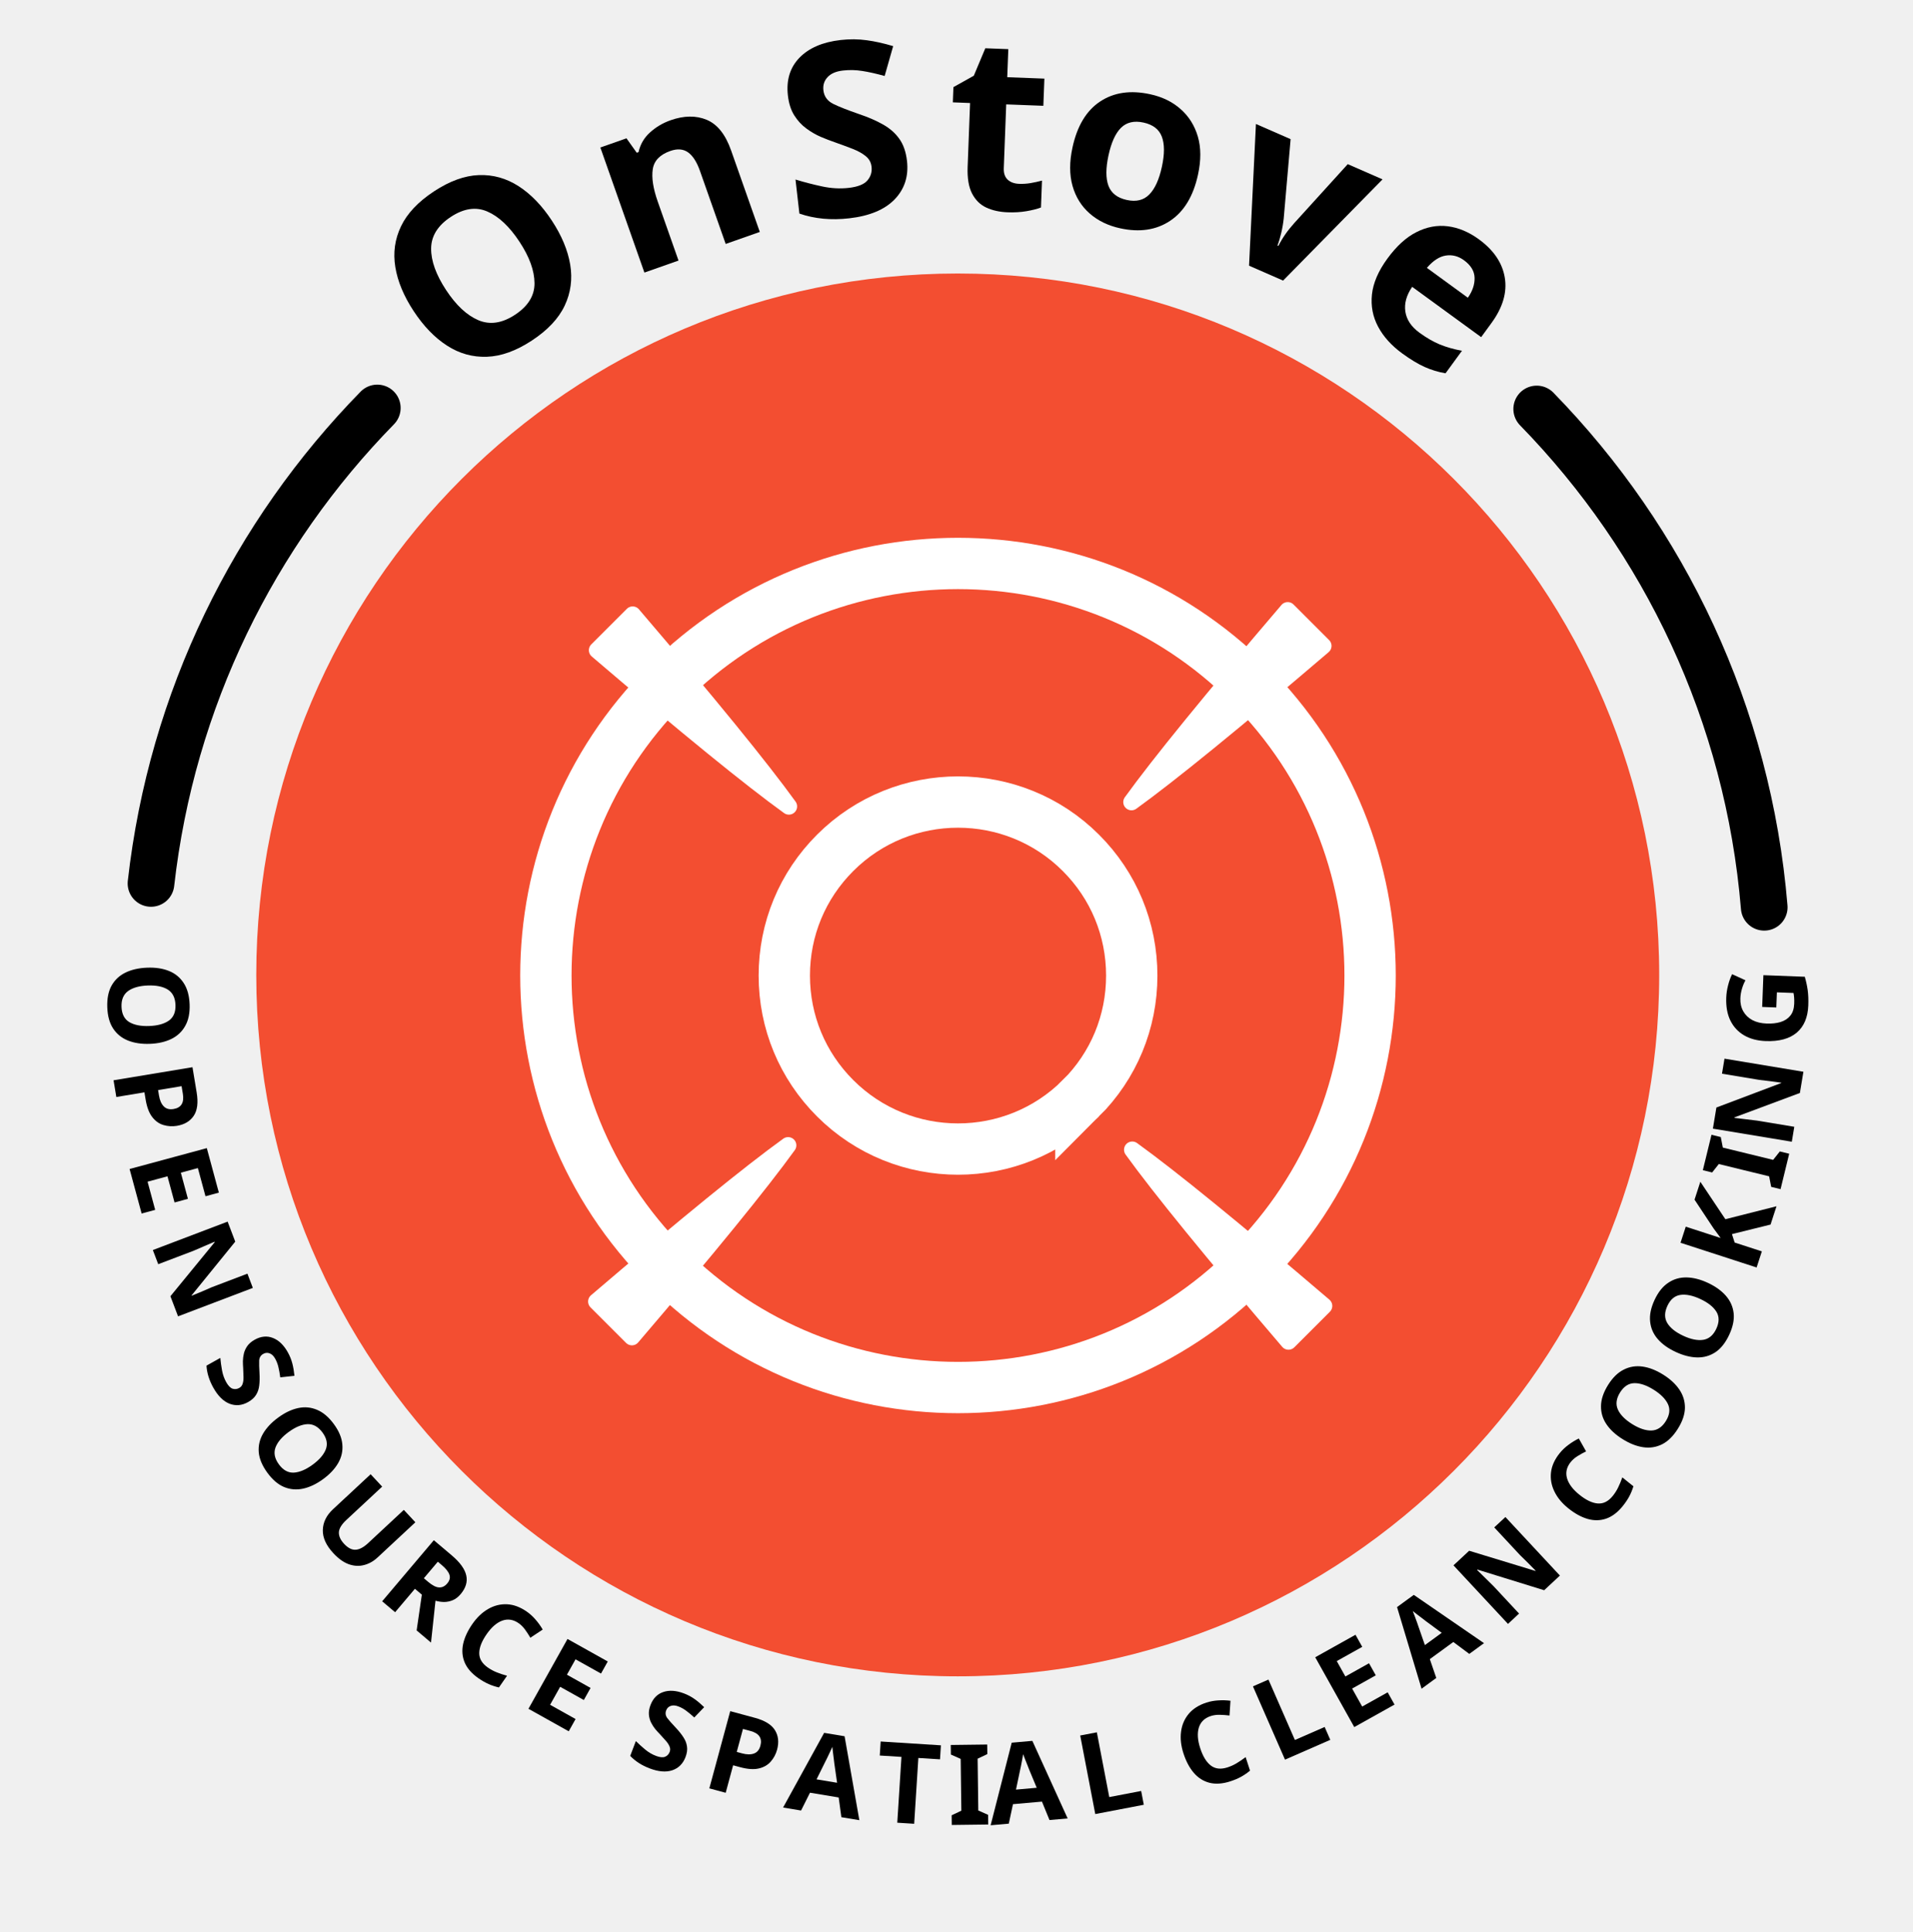
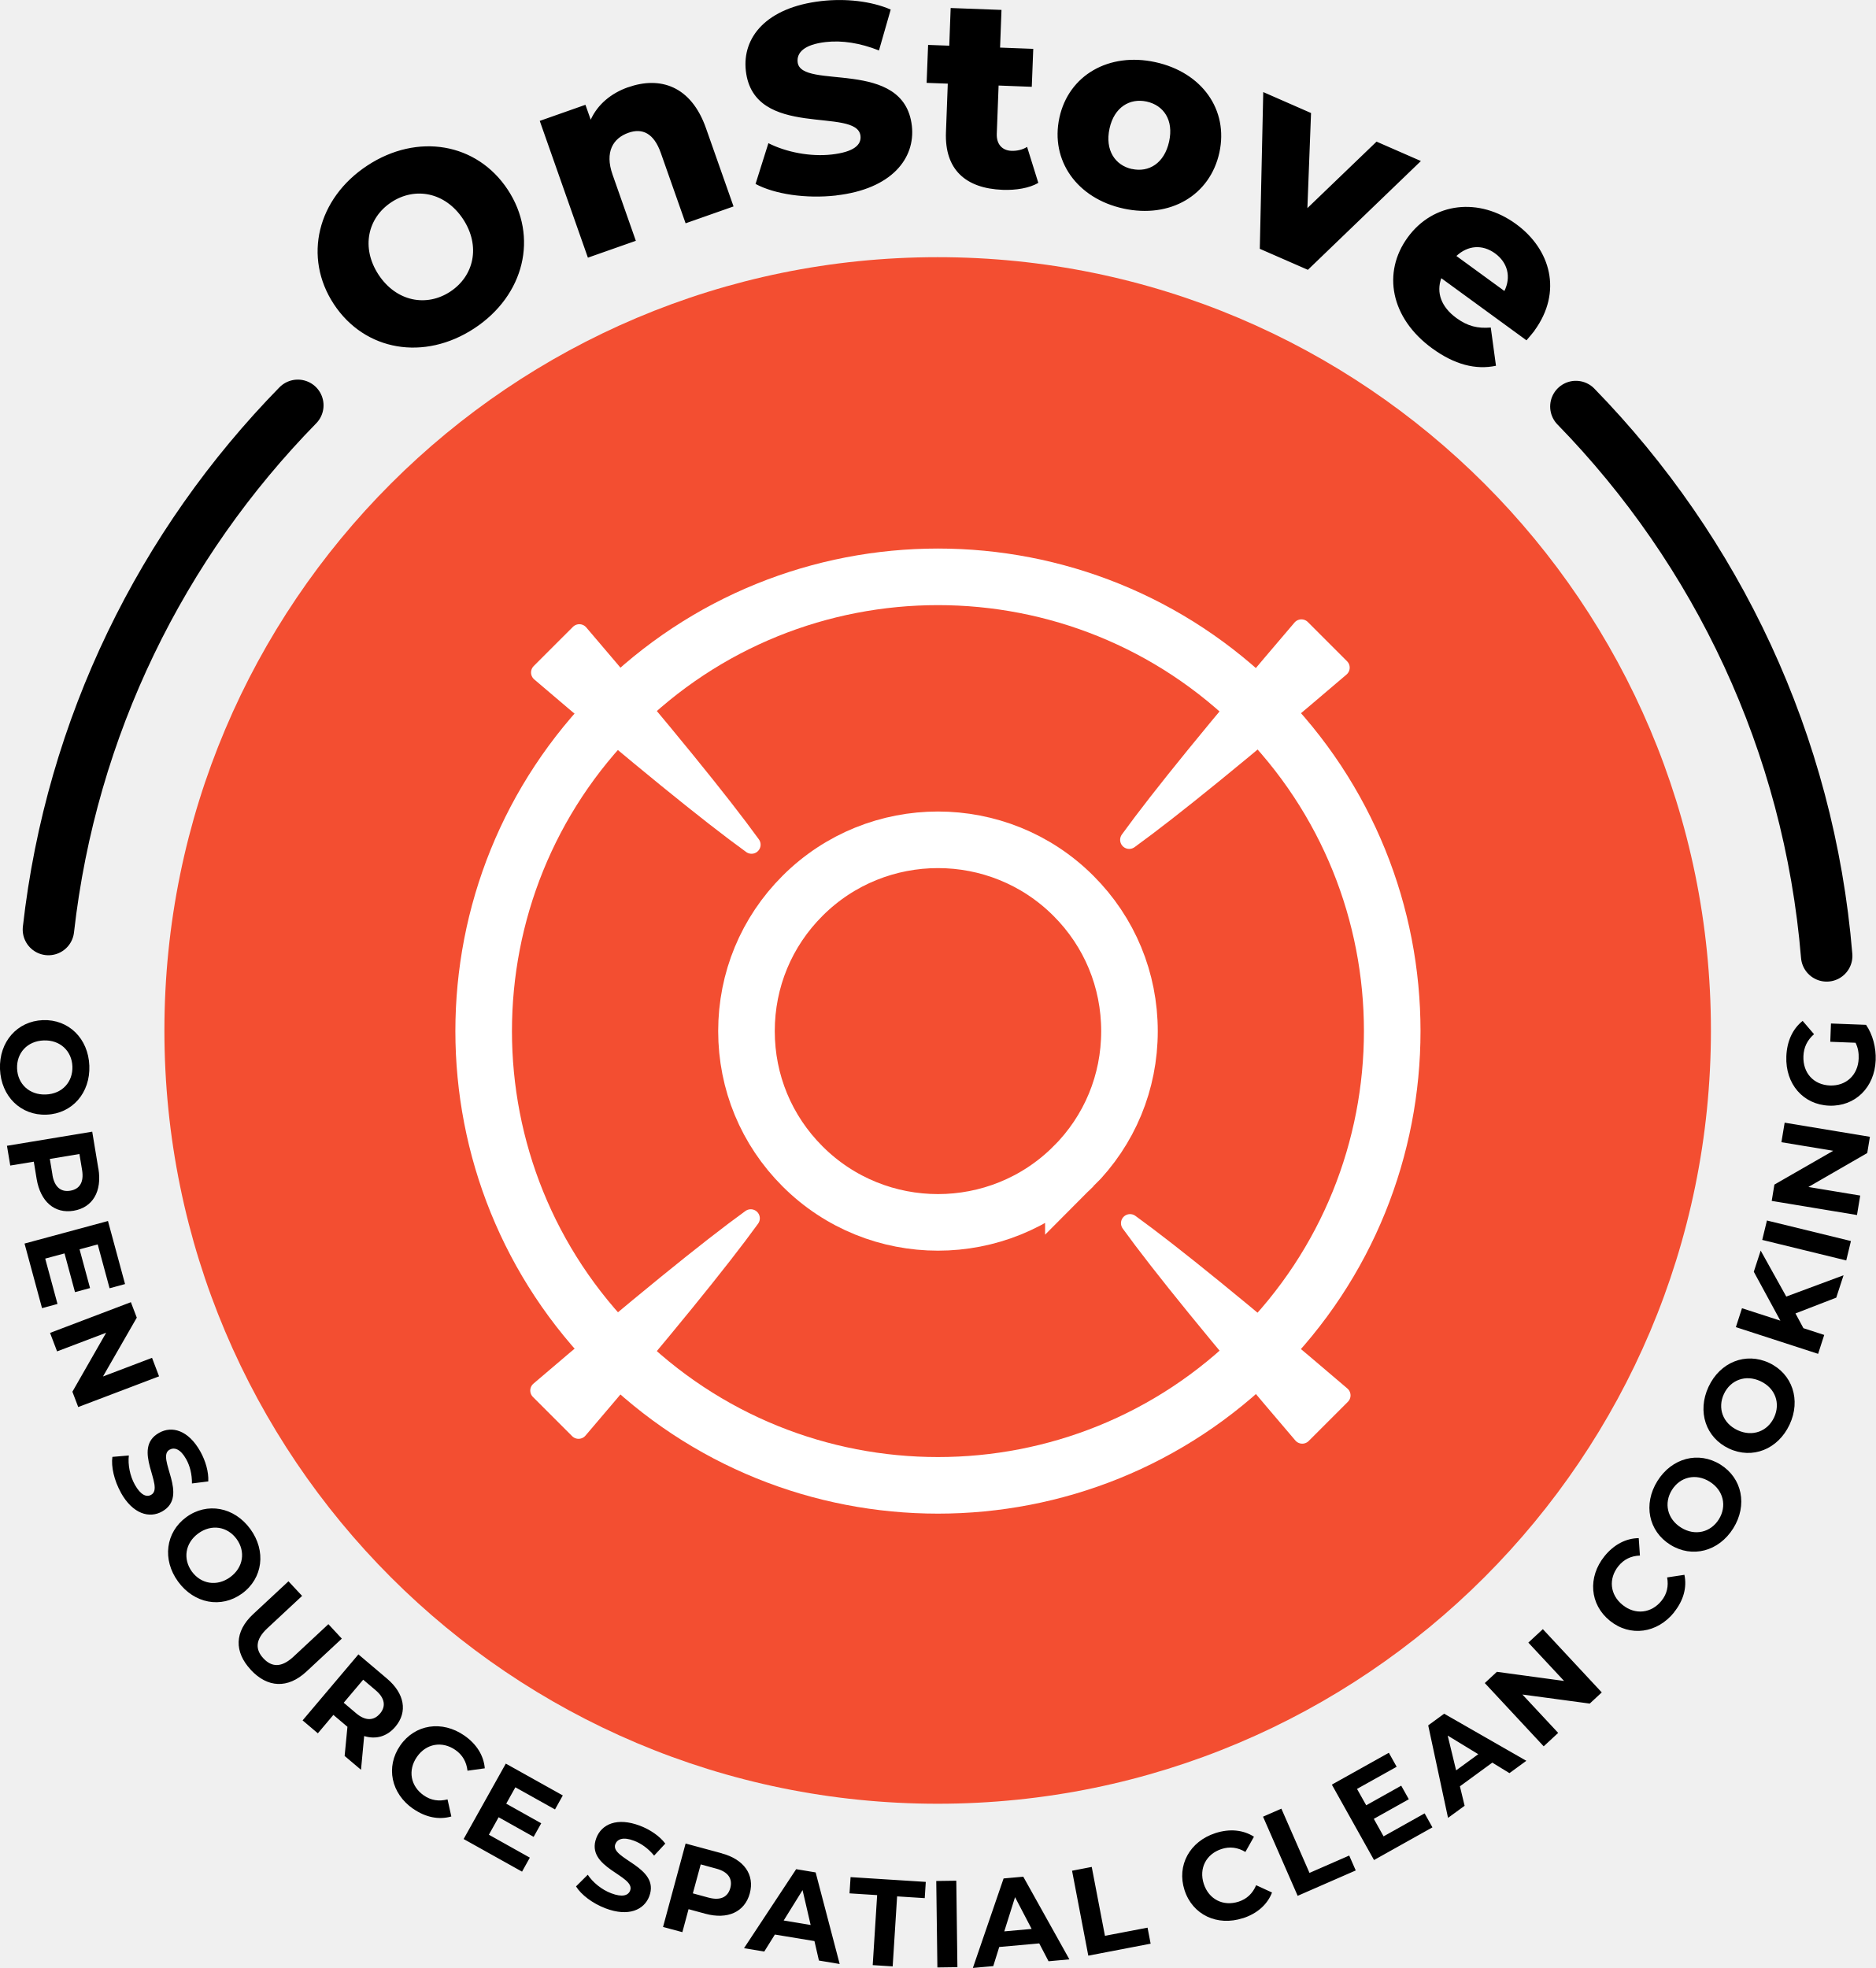
- <svg xmlns="http://www.w3.org/2000/svg" id="Layer_1" viewBox="0 0 300 302.92">
+ <svg xmlns="http://www.w3.org/2000/svg" id="Layer_1" viewBox="0 0 266.86 280">
  <defs>
-     <style>.cls-1,.cls-2,.cls-3,.cls-4{fill:none;}.cls-5{fill:#f34e31;}.cls-6{font-size:17.57px;}.cls-6,.cls-7,.cls-8,.cls-9,.cls-10,.cls-11,.cls-12,.cls-13,.cls-14,.cls-15,.cls-16,.cls-17,.cls-18,.cls-19,.cls-20,.cls-21{font-family:Montserrat-Bold, Montserrat;}.cls-6,.cls-7,.cls-8,.cls-9,.cls-10,.cls-11,.cls-12,.cls-13,.cls-14,.cls-15,.cls-16,.cls-17,.cls-18,.cls-19,.cls-20,.cls-21,.cls-22,.cls-23,.cls-24,.cls-25,.cls-26,.cls-27{font-weight:700;}.cls-7{font-size:17.57px;}.cls-8{font-size:17.57px;}.cls-9{font-size:17.57px;}.cls-10{font-size:17.57px;}.cls-11{font-size:17.57px;}.cls-12{font-size:17.57px;}.cls-13{font-size:17.57px;}.cls-14{font-size:17.57px;}.cls-15{font-size:17.57px;}.cls-16{font-size:17.57px;}.cls-17{font-size:17.57px;}.cls-18{font-size:17.57px;}.cls-19{font-size:17.57px;}.cls-20{font-size:17.57px;}.cls-21{font-size:17.57px;}.cls-22{font-size:38.07px;}.cls-22,.cls-23,.cls-24,.cls-25,.cls-26,.cls-27{font-family:Montserrat-ExtraBold, Montserrat;}.cls-23{font-size:38.07px;}.cls-24{font-size:38.07px;}.cls-25{font-size:38.07px;}.cls-26{font-size:38.07px;}.cls-27{font-size:38.07px;}.cls-28{clip-path:url(#clippath-1);}.cls-29{clip-path:url(#clippath-3);}.cls-30{clip-path:url(#clippath-2);}.cls-31{fill:#fff;}.cls-2{stroke:#000;stroke-linecap:round;stroke-width:7.32px;}.cls-3{stroke-linecap:square;stroke-miterlimit:11.34;stroke-width:8.05px;}.cls-3,.cls-4{stroke:#fff;}.cls-4{stroke-linejoin:round;stroke-width:2.58px;}</style>
-     <clipPath id="clippath-1">
-       <rect class="cls-1" y="2.92" width="300" height="300" />
-     </clipPath>
-     <clipPath id="clippath-2">
-       <rect class="cls-1" y="2.92" width="300" height="300" />
-     </clipPath>
-     <clipPath id="clippath-3">
-       <rect class="cls-1" y="2.92" width="300" height="300" />
-     </clipPath>
+     <style>.cls-1{fill:#f34e31;}.cls-2{fill:#fff;}.cls-3{stroke:#000;stroke-linecap:round;stroke-width:7.32px;}.cls-3,.cls-4,.cls-5{fill:none;}.cls-4{stroke-linecap:square;stroke-miterlimit:11.34;stroke-width:8.05px;}.cls-4,.cls-5{stroke:#fff;}.cls-5{stroke-linejoin:round;stroke-width:2.58px;}</style>
  </defs>
-   <g class="cls-28">
-     <path class="cls-5" d="M150.2,262.94c60.76,0,110.01-49.27,110.01-110.02s-49.25-110.02-110.01-110.02-110.01,49.25-110.01,110.02,49.25,110.02,110.01,110.02" />
-   </g>
-   <text class="cls-23" transform="translate(70.55 61.43) rotate(-33.35)">
-     <tspan x="0" y="0">O</tspan>
-   </text>
-   <g class="cls-30">
-     <text class="cls-27" transform="translate(98.26 43.74) rotate(-19.4)">
-       <tspan x="0" y="0">n</tspan>
-     </text>
-     <text class="cls-24" transform="translate(123.77 34.94) rotate(-6.52)">
-       <tspan x="0" y="0">S</tspan>
-     </text>
-     <text class="cls-22" transform="translate(147.93 32.54) rotate(2.18)">
-       <tspan x="0" y="0">t</tspan>
-     </text>
-     <text class="cls-27" transform="translate(164.3 32.95) rotate(12.28)">
-       <tspan x="0" y="0">o</tspan>
-     </text>
-     <text class="cls-25" transform="translate(188.63 38.5) rotate(23.63)">
-       <tspan x="0" y="0">v</tspan>
-     </text>
-   </g>
-   <text class="cls-26" transform="translate(210.14 47.85) rotate(36.1)">
-     <tspan x="0" y="0">e</tspan>
-   </text>
-   <text class="cls-18" transform="translate(16.73 151.01) rotate(87.82)">
-     <tspan x="0" y="0">O</tspan>
-   </text>
-   <text class="cls-9" transform="translate(17.55 167.89) rotate(80.59)">
-     <tspan x="0" y="0">P</tspan>
-   </text>
-   <text class="cls-21" transform="translate(19.91 181.84) rotate(74.86)">
-     <tspan x="0" y="0">E</tspan>
-   </text>
-   <text class="cls-11" transform="translate(23.41 194.6) rotate(69.18)">
-     <tspan x="0" y="0">N</tspan>
-   </text>
-   <text class="cls-13" transform="translate(29.02 208.53) rotate(64.97)">
-     <tspan x="0" y="0"> </tspan>
-   </text>
-   <text class="cls-20" transform="translate(31.48 213.78) rotate(60.79)">
-     <tspan x="0" y="0">S</tspan>
-   </text>
-   <text class="cls-7" transform="translate(37.94 225.24) rotate(53.9)">
-     <tspan x="0" y="0">O</tspan>
-   </text>
-   <text class="cls-6" transform="translate(47.92 238.69) rotate(47.05)">
-     <tspan x="0" y="0">U</tspan>
-   </text>
-   <text class="cls-17" transform="translate(58.73 250.15) rotate(40.22)">
-     <tspan x="0" y="0">R</tspan>
-   </text>
-   <text class="cls-16" transform="translate(69.67 259.31) rotate(34.73)">
-     <tspan x="0" y="0">C</tspan>
-   </text>
-   <text class="cls-20" transform="translate(81.5 267.26) rotate(29.21)">
-     <tspan x="0" y="0">E</tspan>
-   </text>
-   <text class="cls-13" transform="translate(92.62 273.19) rotate(25.03)">
-     <tspan x="0" y="0"> </tspan>
-   </text>
-   <text class="cls-11" transform="translate(97.87 275.67) rotate(20.82)">
-     <tspan x="0" y="0">S</tspan>
-   </text>
-   <text class="cls-21" transform="translate(109.72 280.1) rotate(15.14)">
-     <tspan x="0" y="0">P</tspan>
-   </text>
-   <text class="cls-9" transform="translate(122.81 283.52) rotate(9.41)">
-     <tspan x="0" y="0">A</tspan>
-   </text>
-   <text class="cls-16" transform="translate(136.96 285.66) rotate(3.63)">
-     <tspan x="0" y="0">T</tspan>
-   </text>
-   <text class="cls-8" transform="translate(148.7 286.26) rotate(-.72)">
-     <tspan x="0" y="0">I</tspan>
-   </text>
-   <text class="cls-15" transform="translate(155.36 286.3) rotate(-5.07)">
-     <tspan x="0" y="0">A</tspan>
-   </text>
-   <text class="cls-13" transform="translate(170.22 284.84) rotate(-10.85)">
-     <tspan x="0" y="0">L</tspan>
-   </text>
-   <text class="cls-14" transform="translate(180.9 282.68) rotate(-13.71)">
-     <tspan x="0" y="0"> </tspan>
-   </text>
-   <text class="cls-10" transform="translate(186.57 281.3) rotate(-17.99)">
-     <tspan x="0" y="0">C</tspan>
-   </text>
-   <text class="cls-19" transform="translate(200.08 276.64) rotate(-23.63)">
-     <tspan x="0" y="0">L</tspan>
-   </text>
-   <text class="cls-20" transform="translate(211.01 271.67) rotate(-29.21)">
-     <tspan x="0" y="0">E</tspan>
-   </text>
-   <text class="cls-7" transform="translate(222.94 264.88) rotate(-36.1)">
-     <tspan x="0" y="0">A</tspan>
-   </text>
-   <text class="cls-6" transform="translate(235.34 255.79) rotate(-42.95)">
-     <tspan x="0" y="0">N</tspan>
-   </text>
-   <text class="cls-6" transform="translate(246.19 245.45) rotate(-47.05)">
-     <tspan x="0" y="0"> </tspan>
-   </text>
-   <text class="cls-12" transform="translate(250.19 241.3) rotate(-51.15)">
-     <tspan x="0" y="0">C</tspan>
-   </text>
-   <text class="cls-15" transform="translate(259.29 229.94) rotate(-58.03)">
-     <tspan x="0" y="0">O</tspan>
-   </text>
-   <text class="cls-13" transform="translate(268.07 215.64) rotate(-64.97)">
-     <tspan x="0" y="0">O</tspan>
-   </text>
-   <text class="cls-10" transform="translate(275 200.31) rotate(-72.01)">
-     <tspan x="0" y="0">K</tspan>
-   </text>
-   <text class="cls-14" transform="translate(279.11 187.07) rotate(-76.29)">
-     <tspan x="0" y="0">I</tspan>
-   </text>
-   <text class="cls-9" transform="translate(280.75 180.64) rotate(-80.59)">
-     <tspan x="0" y="0">N</tspan>
-   </text>
-   <text class="cls-18" transform="translate(283.16 164.55) rotate(-87.82)">
-     <tspan x="0" y="0">G</tspan>
-   </text>
-   <g class="cls-29">
-     <path class="cls-2" d="M276.68,142.31c-2.51-30.31-15.64-57.61-35.68-78.16" />
-     <path class="cls-2" d="M59.17,63.99c-19.3,19.72-32.24,45.69-35.49,74.58" />
-     <path class="cls-3" d="M195.94,198.71c-25.24,25.24-66.16,25.24-91.4,0s-25.24-66.16,0-91.4c25.24-25.24,66.16-25.24,91.4,0,25.24,25.24,25.24,66.16,0,91.4Z" />
-     <path class="cls-31" d="M123.72,126.49c-6.03-4.35-16.05-12.51-30.08-24.5l2.79-2.79,2.79-2.79c11.99,14.03,20.15,24.05,24.5,30.08" />
-     <path class="cls-4" d="M123.72,126.49c-6.03-4.35-16.05-12.51-30.08-24.5l2.79-2.79,2.79-2.79c11.99,14.03,20.15,24.05,24.5,30.08Z" />
-     <path class="cls-31" d="M177.45,125.81c4.35-6.02,12.51-16.05,24.5-30.08l2.79,2.79,2.79,2.79c-14.03,11.99-24.06,20.15-30.08,24.5" />
-     <path class="cls-4" d="M177.45,125.81c4.35-6.02,12.51-16.05,24.5-30.08l2.79,2.79,2.79,2.79c-14.03,11.99-24.06,20.15-30.08,24.5Z" />
-     <path class="cls-31" d="M123.6,179.65c-6.03,4.35-16.05,12.51-30.08,24.5l2.79,2.79,2.79,2.79c11.99-14.03,20.15-24.06,24.5-30.08" />
-     <path class="cls-4" d="M123.6,179.65c-6.03,4.35-16.05,12.51-30.08,24.5l2.79,2.79,2.79,2.79c11.99-14.03,20.15-24.06,24.5-30.08Z" />
-     <path class="cls-31" d="M177.57,180.34c4.35,6.03,12.51,16.05,24.5,30.08l2.79-2.79,2.79-2.79c-14.03-11.99-24.06-20.15-30.08-24.5" />
-     <path class="cls-4" d="M177.57,180.34c4.35,6.03,12.51,16.05,24.5,30.08l2.79-2.79,2.79-2.79c-14.03-11.99-24.06-20.15-30.08-24.5Z" />
-     <path class="cls-3" d="M169.51,172.27c-10.62,10.62-27.91,10.62-38.53,0-5.15-5.14-7.98-11.98-7.98-19.25s2.83-14.11,7.98-19.25c10.62-10.62,27.91-10.62,38.53,0,5.15,5.14,7.98,11.98,7.98,19.26s-2.83,14.11-7.98,19.25Z" />
-   </g>
+   <path class="cls-1" d="M133.4,256.63c60.76,0,110.01-49.27,110.01-110.02s-49.25-110.02-110.01-110.02S23.39,85.84,23.39,146.61s49.25,110.02,110.01,110.02h0Z" />
+   <path class="cls-3" d="M259.88,136c-2.51-30.31-15.65-57.61-35.68-78.16M42.37,57.67C23.07,77.39,10.14,103.36,6.89,132.25" />
+   <path class="cls-4" d="M179.14,192.4c-25.24,25.24-66.16,25.24-91.4,0-25.24-25.24-25.24-66.16,0-91.4,25.24-25.24,66.16-25.24,91.4,0,25.24,25.24,25.24,66.16,0,91.4h0Z" />
+   <path class="cls-2" d="M106.92,120.18c-6.02-4.35-16.05-12.51-30.08-24.5l2.79-2.79,2.79-2.79c11.99,14.03,20.15,24.06,24.5,30.08h0Z" />
+   <path class="cls-5" d="M106.92,120.18c-6.02-4.35-16.05-12.51-30.08-24.5l2.79-2.79,2.79-2.79c11.99,14.03,20.15,24.06,24.5,30.08h0Z" />
+   <path class="cls-2" d="M160.65,119.49c4.35-6.02,12.51-16.05,24.5-30.08l2.79,2.79,2.79,2.79c-14.03,11.99-24.06,20.15-30.08,24.5h0Z" />
+   <path class="cls-5" d="M160.65,119.49c4.35-6.02,12.51-16.05,24.5-30.08l2.79,2.79,2.79,2.79c-14.03,11.99-24.06,20.15-30.08,24.5h0Z" />
+   <path class="cls-2" d="M106.81,173.34c-6.02,4.35-16.05,12.51-30.08,24.5l2.79,2.79,2.79,2.79c11.99-14.03,20.15-24.06,24.5-30.08h0Z" />
+   <path class="cls-5" d="M106.81,173.34c-6.02,4.35-16.05,12.51-30.08,24.5l2.79,2.79,2.79,2.79c11.99-14.03,20.15-24.06,24.5-30.08h0Z" />
+   <path class="cls-2" d="M160.77,174.03c4.35,6.02,12.51,16.05,24.5,30.08l2.79-2.79,2.79-2.79c-14.03-11.99-24.06-20.15-30.08-24.5h0Z" />
+   <path class="cls-5" d="M160.77,174.03c4.35,6.02,12.51,16.05,24.5,30.08l2.79-2.79,2.79-2.79c-14.03-11.99-24.06-20.15-30.08-24.5h0Z" />
+   <path class="cls-4" d="M152.71,165.95c-10.62,10.62-27.91,10.62-38.53,0-5.15-5.14-7.98-11.98-7.98-19.25s2.83-14.11,7.98-19.25c10.62-10.62,27.91-10.62,38.53,0,5.15,5.14,7.98,11.98,7.98,19.26s-2.83,14.11-7.98,19.25h0Z" />
+   <path d="M0,152.11c.15,3.86,2.94,6.62,6.61,6.48,3.67-.14,6.25-3.1,6.1-6.97-.15-3.88-2.96-6.62-6.61-6.48-3.65.14-6.25,3.09-6.1,6.97H0ZM2.43,152.02c-.08-2.2,1.45-3.91,3.79-3.99,2.33-.09,4,1.5,4.08,3.7.08,2.2-1.45,3.91-3.79,3.99-2.33.09-4-1.5-4.08-3.7h0ZM13.99,166.26l-.87-5.25-12.13,2.01.47,2.81,3.35-.55.4,2.44c.54,3.24,2.55,4.99,5.26,4.54,2.72-.45,4.07-2.76,3.53-6h0ZM7.47,167.18l-.38-2.29,4.21-.7.38,2.29c.28,1.72-.35,2.71-1.69,2.93-1.32.22-2.24-.52-2.53-2.24h0ZM6.43,179.07l2.75-.74,1.49,5.51,2.14-.58-1.49-5.51,2.58-.7,1.69,6.24,2.2-.6-2.43-8.97-11.87,3.21,2.49,9.19,2.2-.6-1.75-6.46h0ZM21.63,193.19l-6.98,2.65,4.81-8.37-.84-2.2-11.5,4.37,1,2.63,6.98-2.65-4.8,8.39.83,2.18,11.5-4.37-1-2.63h0ZM17.19,212.36c1.71,3.07,4.08,3.7,5.87,2.69,3.94-2.2-.92-7.68,1.06-8.79.68-.38,1.55-.12,2.37,1.35.53.95.83,2.13.82,3.45l2.32-.29c.07-1.35-.38-2.91-1.13-4.26-1.71-3.05-4.05-3.68-5.87-2.65-3.99,2.23.88,7.7-1.13,8.82-.66.37-1.48.04-2.31-1.43-.72-1.29-1.01-2.89-.86-4.17l-2.34.2c-.2,1.36.25,3.36,1.2,5.06h0ZM25.34,225.03c2.28,3.12,6.13,3.85,9.1,1.69,2.97-2.17,3.45-6.06,1.17-9.18-2.29-3.14-6.15-3.84-9.1-1.69-2.95,2.15-3.46,6.05-1.17,9.18h0ZM27.3,223.6c-1.29-1.78-.98-4.05.91-5.43,1.89-1.38,4.15-.98,5.45.79,1.29,1.77.98,4.05-.91,5.43-1.89,1.38-4.15.98-5.45-.79h0ZM35.68,237.58c2.38,2.56,5.26,2.71,7.91.25l5.04-4.69-1.91-2.06-4.96,4.62c-1.71,1.59-3.1,1.52-4.29.24-1.17-1.26-1.16-2.66.55-4.26l4.96-4.62-1.94-2.08-5.04,4.69c-2.65,2.47-2.7,5.35-.32,7.9h0ZM51.36,251.8l.45-4.8c1.66.51,3.25.08,4.44-1.33,1.78-2.11,1.31-4.73-1.2-6.85l-4.06-3.44-7.94,9.39,2.17,1.84,2.21-2.62,1.89,1.6.11.09-.4,4.15,2.33,1.97h0ZM54.05,243.81c-.86,1.02-2.06,1.07-3.38-.05l-1.77-1.5,2.77-3.28,1.77,1.5c1.33,1.12,1.49,2.3.62,3.33h0ZM58.79,257.35c1.76,1.22,3.66,1.6,5.42,1.09l-.54-2.43c-1.23.32-2.36.14-3.37-.56-1.89-1.31-2.31-3.57-.99-5.48,1.32-1.91,3.59-2.3,5.48-.99,1.01.7,1.58,1.7,1.72,2.95l2.46-.34c-.15-1.82-1.17-3.46-2.92-4.67-3.15-2.18-7-1.62-9.11,1.42-2.11,3.05-1.29,6.85,1.85,9.02h0ZM69.55,261.04l1.39-2.49,4.98,2.79,1.08-1.93-4.98-2.79,1.3-2.33,5.64,3.15,1.11-1.99-8.11-4.53-6,10.73,8.31,4.64,1.11-1.99-5.84-3.27h0ZM86.14,271.51c3.29,1.25,5.5.21,6.23-1.71,1.6-4.22-5.63-5.3-4.83-7.42.28-.72,1.11-1.08,2.68-.48,1.02.39,2.01,1.1,2.84,2.11l1.59-1.71c-.81-1.08-2.16-1.99-3.6-2.54-3.27-1.24-5.46-.22-6.21,1.74-1.62,4.27,5.62,5.33,4.81,7.48-.27.71-1.11.99-2.69.39-1.38-.52-2.64-1.57-3.34-2.64l-1.67,1.66c.72,1.18,2.35,2.42,4.17,3.11h0ZM102.68,263.68l-5.14-1.39-3.21,11.87,2.75.74.88-3.27,2.39.65c3.17.86,5.6-.25,6.32-2.89.72-2.66-.82-4.85-3.99-5.7h0ZM100.81,269.99l-2.24-.61,1.12-4.12,2.24.61c1.68.45,2.32,1.45,1.97,2.75-.35,1.29-1.4,1.82-3.08,1.37h0ZM116.51,278.94l2.95.49-3.42-13.03-2.77-.46-7.42,11.24,2.88.48,1.51-2.42,5.63.93.64,2.78h0ZM111.49,273.25l2.69-4.33,1.15,4.96-3.85-.64h0ZM124.16,279.59l2.84.18.63-9.96,3.93.25.15-2.31-10.7-.68-.15,2.31,3.93.25-.63,9.96h0ZM133.36,279.92l2.85-.04-.16-12.3-2.85.04.16,12.3h0ZM149.17,279.04l2.97-.27-6.56-11.76-2.8.25-4.37,12.73,2.9-.26.85-2.72,5.69-.51,1.32,2.53h0ZM142.88,274.78l1.53-4.86,2.36,4.52-3.89.35h0ZM154.85,278.24l8.85-1.7-.44-2.28-6.06,1.16-1.88-9.8-2.8.54,2.31,12.08h0ZM176.82,272.92c2.04-.66,3.49-1.95,4.15-3.66l-2.26-1.04c-.49,1.17-1.32,1.96-2.49,2.34-2.19.71-4.24-.32-4.96-2.53-.72-2.21.34-4.25,2.53-4.96,1.17-.38,2.31-.23,3.39.42l1.22-2.17c-1.54-.98-3.46-1.17-5.49-.51-3.64,1.18-5.53,4.58-4.39,8.11,1.14,3.53,4.67,5.17,8.3,3.99h0ZM184.62,269.73l8.26-3.61-.93-2.12-5.65,2.47-4-9.14-2.61,1.14,4.93,11.27h0ZM196.84,261.27l-1.39-2.49,4.98-2.79-1.08-1.93-4.98,2.79-1.31-2.33,5.64-3.15-1.11-1.99-8.11,4.53,6,10.73,8.31-4.65-1.11-1.99-5.84,3.27h0ZM214.74,252.28l2.41-1.76-11.69-6.7-2.27,1.66,2.82,13.16,2.36-1.72-.67-2.77,4.61-3.37,2.43,1.49h0ZM207.16,251.88l-1.2-4.95,4.35,2.65-3.15,2.3h0ZM217.43,233.7l5.09,5.46-9.56-1.3-1.72,1.6,8.38,9,2.06-1.91-5.09-5.46,9.58,1.29,1.71-1.59-8.38-9-2.06,1.91h0ZM238.16,229.39c1.35-1.67,1.86-3.54,1.48-5.33l-2.46.37c.23,1.25-.03,2.37-.8,3.32-1.44,1.79-3.73,2.05-5.53.6-1.81-1.45-2.04-3.74-.6-5.53.77-.96,1.81-1.46,3.06-1.5l-.17-2.48c-1.82.02-3.54.92-4.87,2.57-2.4,2.98-2.12,6.86.77,9.19,2.89,2.33,6.74,1.77,9.13-1.2h0ZM246.59,217.44c2.05-3.28,1.28-7.13-1.83-9.07-3.12-1.94-6.91-.94-8.96,2.34-2.06,3.3-1.27,7.14,1.83,9.07,3.1,1.94,6.9.96,8.96-2.34h0ZM244.54,216.16c-1.16,1.86-3.39,2.42-5.38,1.18-1.98-1.24-2.46-3.49-1.3-5.35,1.16-1.86,3.39-2.42,5.38-1.18,1.98,1.24,2.46,3.49,1.3,5.35h0ZM254.6,202.69c1.64-3.5.41-7.23-2.92-8.79-3.33-1.55-6.97-.1-8.61,3.41-1.64,3.52-.4,7.24,2.92,8.79,3.31,1.55,6.96.11,8.61-3.41h0ZM252.4,201.66c-.93,1.99-3.08,2.81-5.2,1.82-2.12-.99-2.87-3.16-1.94-5.15.93-1.99,3.08-2.81,5.2-1.82,2.12.99,2.87,3.16,1.94,5.15h0ZM261.25,184.6l1.03-3.16-8.15,3.03-3.64-6.54-.98,3.01,3.78,6.96-5.46-1.77-.87,2.69,11.7,3.8.87-2.69-2.96-.96-1.13-2.1,5.81-2.25h0ZM262.66,179.34l.67-2.77-11.95-2.92-.67,2.76,11.95,2.92h0ZM253.44,162.51l7.37,1.22-8.37,4.81-.38,2.32,12.13,2.01.46-2.77-7.37-1.22,8.37-4.83.38-2.31-12.13-2.01-.46,2.77h0ZM263.99,148.37c.36.73.47,1.46.44,2.23-.09,2.35-1.78,3.92-4.08,3.84-2.33-.09-3.87-1.78-3.78-4.17.05-1.25.53-2.27,1.51-3.13l-1.62-1.89c-1.43,1.14-2.24,2.9-2.32,5.06-.15,3.91,2.39,6.86,6.1,7,3.7.14,6.46-2.6,6.61-6.47.07-1.76-.41-3.64-1.37-5.03l-4.99-.19-.1,2.6,3.6.14h0Z" />
+   <path d="M67.49,46.71c7.12-4.69,9.15-13.04,4.75-19.72-4.4-6.68-12.86-8.12-19.99-3.43-7.12,4.69-9.15,13.04-4.75,19.72,4.4,6.68,12.86,8.12,19.99,3.43h0ZM64.06,41.49c-3.37,2.22-7.66,1.44-10.2-2.4-2.53-3.85-1.55-8.1,1.82-10.32,3.37-2.22,7.66-1.44,10.2,2.4,2.53,3.85,1.55,8.1-1.82,10.32h0ZM89.36,12.41c-2.44.86-4.34,2.46-5.32,4.62l-.75-2.12-6.5,2.29,6.85,19.46,6.82-2.4-3.31-9.41c-1.14-3.23.07-5.19,2.26-5.96,1.98-.7,3.61.06,4.6,2.86l3.53,10.02,6.82-2.4-3.92-11.13c-2.12-6.03-6.53-7.43-11.09-5.82h0ZM118.98,27.8c7.87-.9,11.27-5.27,10.75-9.89-1.12-9.76-15.78-5.02-16.25-9.06-.15-1.32.86-2.51,4-2.87,2.31-.26,4.88.13,7.57,1.2l1.67-5.82c-2.78-1.21-6.43-1.6-9.87-1.21-7.87.9-11.28,5.2-10.74,9.93,1.12,9.83,15.83,5.05,16.31,9.25.15,1.29-.96,2.29-4.07,2.65-3.06.35-6.51-.33-9.03-1.61l-1.83,5.8c2.7,1.45,7.14,2.13,11.49,1.64h0ZM146.12,20.9c-.62.4-1.43.59-2.23.56-1.29-.05-2.14-.92-2.08-2.44l.26-6.85,4.72.18.21-5.4-4.72-.18.2-5.36-7.23-.27-.2,5.36-3.01-.11-.21,5.4,3.01.11-.26,6.92c-.2,5.29,2.78,7.99,8.07,8.19,1.9.07,3.78-.24,5.07-.99l-1.6-5.13h0ZM159.82,29.67c6.66,1.45,12.33-1.87,13.66-7.97,1.32-6.06-2.46-11.41-9.12-12.86-6.58-1.43-12.32,1.84-13.64,7.9-1.33,6.1,2.52,11.5,9.11,12.93h0ZM161.04,24.05c-2.38-.52-3.86-2.67-3.19-5.76.66-3.05,2.9-4.36,5.28-3.84,2.42.53,3.87,2.63,3.2,5.68-.67,3.09-2.88,4.44-5.29,3.91h0ZM195.83,20.16l-9.83,9.45.52-13.53-6.8-2.98-.49,22.3,6.84,2.99,16.08-15.48-6.31-2.76h0ZM218.31,47.03c4.01-5.51,2.3-11.56-2.62-15.15-5.26-3.84-11.77-3.12-15.42,1.9-3.63,4.98-2.46,11.45,3.48,15.78,3.17,2.31,6.18,3.09,9.08,2.48l-.74-5.44c-1.86.15-3.27-.17-4.9-1.36-2.15-1.57-2.88-3.61-2.14-5.66l12.12,8.84c.37-.44.83-.95,1.15-1.38h0ZM212.7,36.05c1.81,1.32,2.3,3.37,1.33,5.35l-6.83-4.98c1.62-1.51,3.68-1.69,5.5-.37h0Z" />
</svg>
